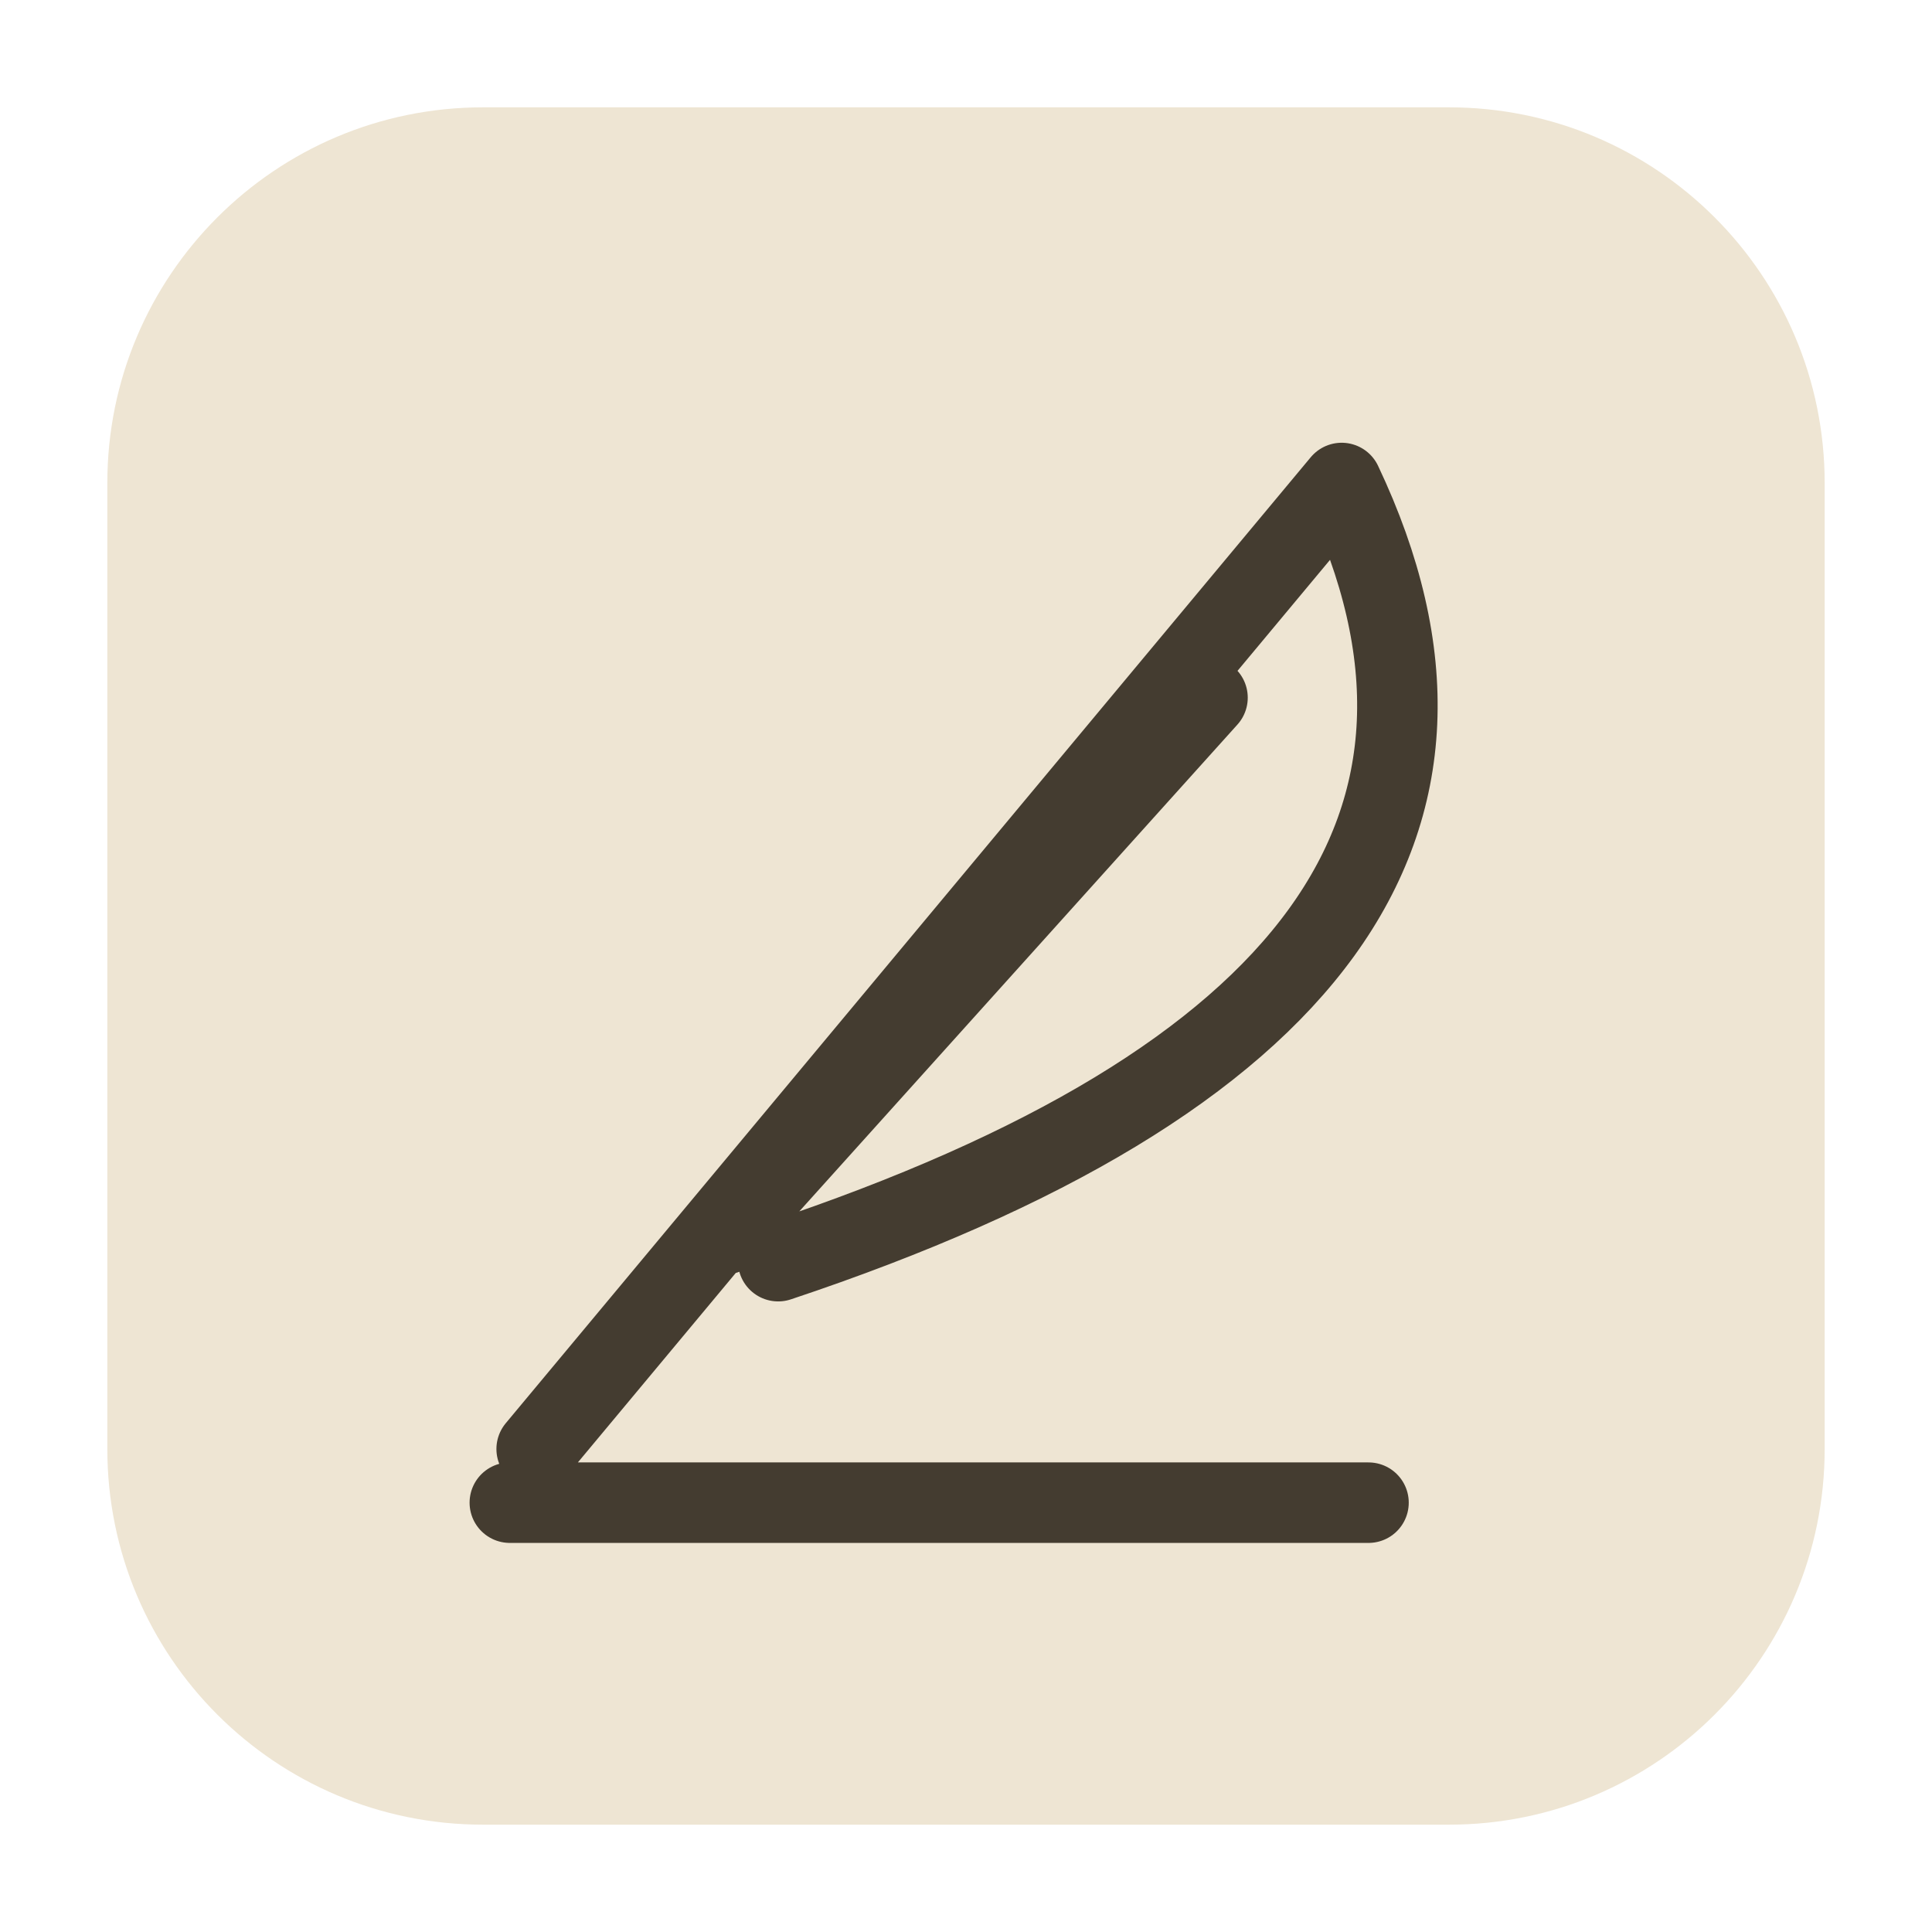
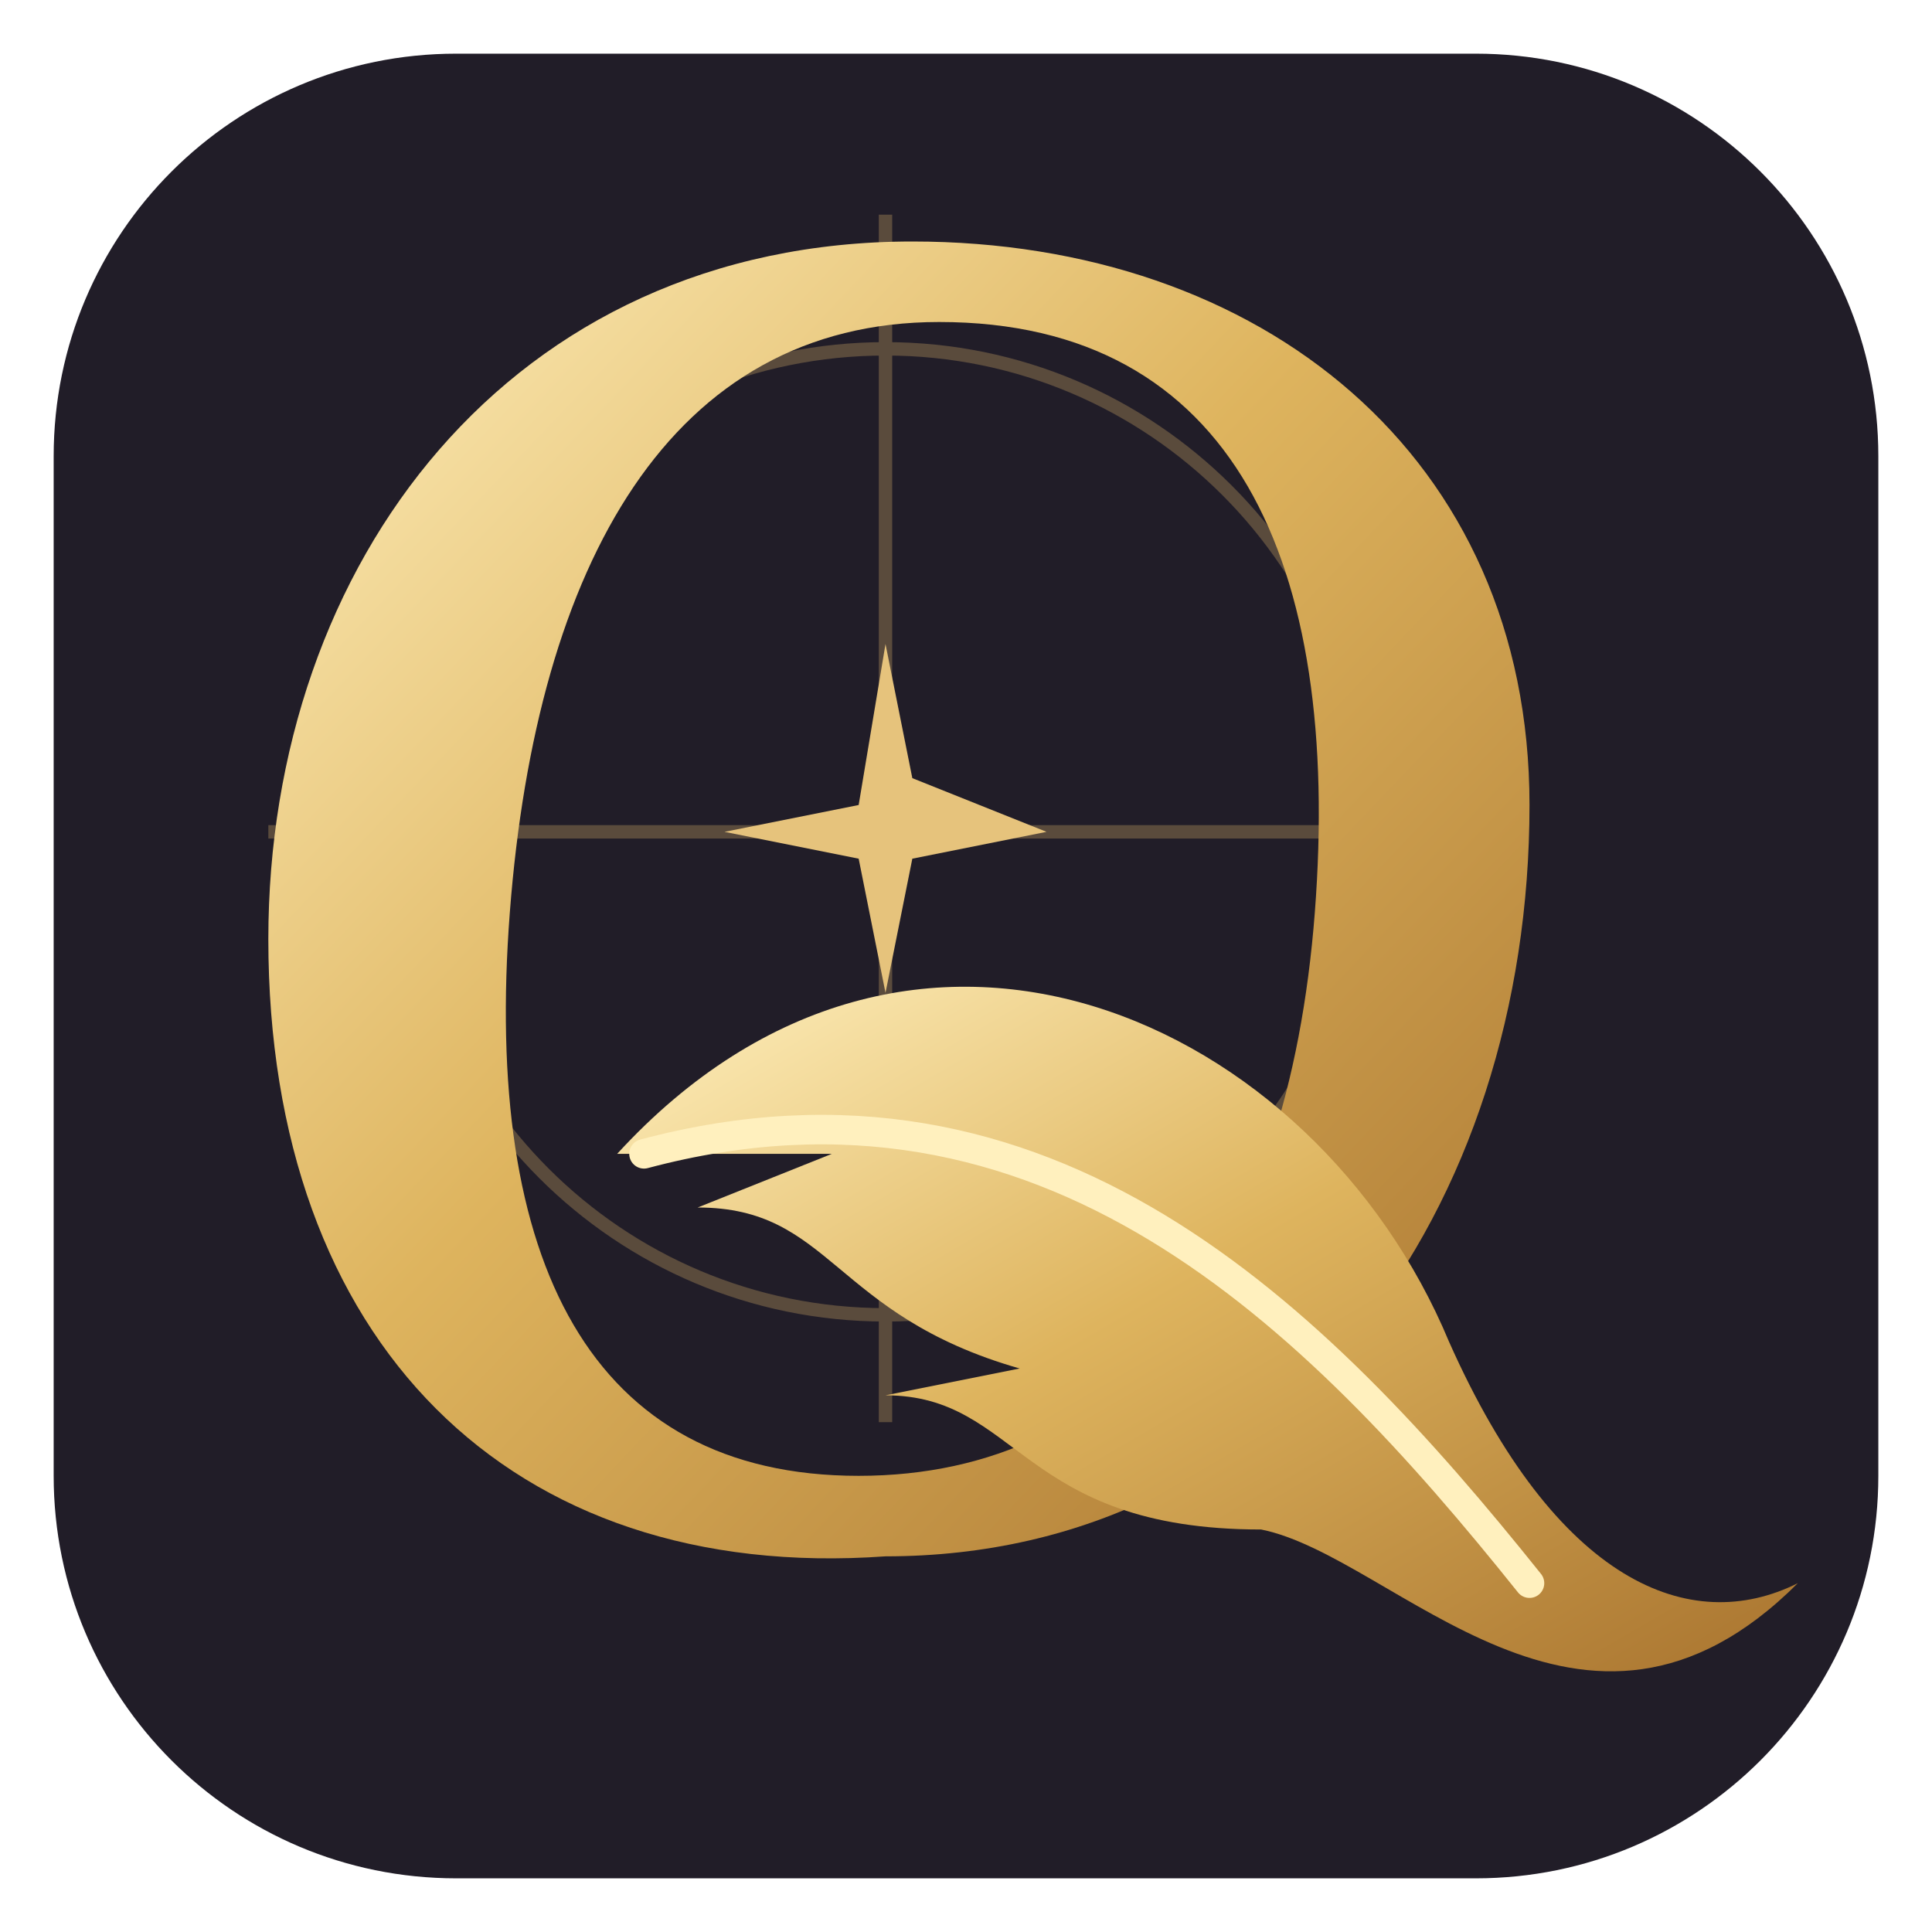
- <svg xmlns="http://www.w3.org/2000/svg" viewBox="0 0 72 72">
-   <rect x="4" y="4" width="64" height="64" rx="14" fill="#eee5d3" />
-   <path d="M20 54L50 18Q59 37 29 47M27 46L45 26M19 56H51" fill="none" stroke="#443c30" stroke-width="3" stroke-linecap="round" stroke-linejoin="round" />
+ <svg xmlns="http://www.w3.org/2000/svg" viewBox="0 0 72 72" role="img" aria-label="Quill">
+   <defs>
+     <linearGradient id="quill-gold" x1="0" y1="0" x2="1" y2="1">
+       <stop stop-color="#fff0be" />
+       <stop offset=".45" stop-color="#deb45e" />
+       <stop offset="1" stop-color="#a9742f" />
+     </linearGradient>
+   </defs>
+   <rect x="2" y="2" width="68" height="68" rx="15" fill="#211d28" />
+   <g fill="none" stroke="#d3ac68" stroke-width=".5" opacity=".32">
+     <circle cx="33" cy="31" r="18" />
+     <path d="M33 8V53M10 31H56" />
+   </g>
+   <path fill="url(#quill-gold)" fill-rule="evenodd" d="M34 9C19 9 10 21 10 35C10 50 19 59 33 58C48 58 57 45 57 30C57 17 47 9 34 9ZM35 12C46 12 50 21 49 34C48 47 42 55 32 55C22 55 18 47 19 34C20 21 25 12 35 12Z" />
+   <path fill="url(#quill-gold)" d="M23 43C34 31 49 38 54 50C58 59 63 61 67 59C59 67 52 58 47 57C38 57 38 52 33 52L38 51C31 49 31 45 26 45L31 43Z" />
+   <path d="M24 43C39 39 49 49 57 59" fill="none" stroke="#fff0be" stroke-width="1.1" stroke-linecap="round" />
+   <path d="M33 24L34 29L39 31L34 32L33 37L32 32L27 31L32 30Z" fill="#e6c37c" />
</svg>
